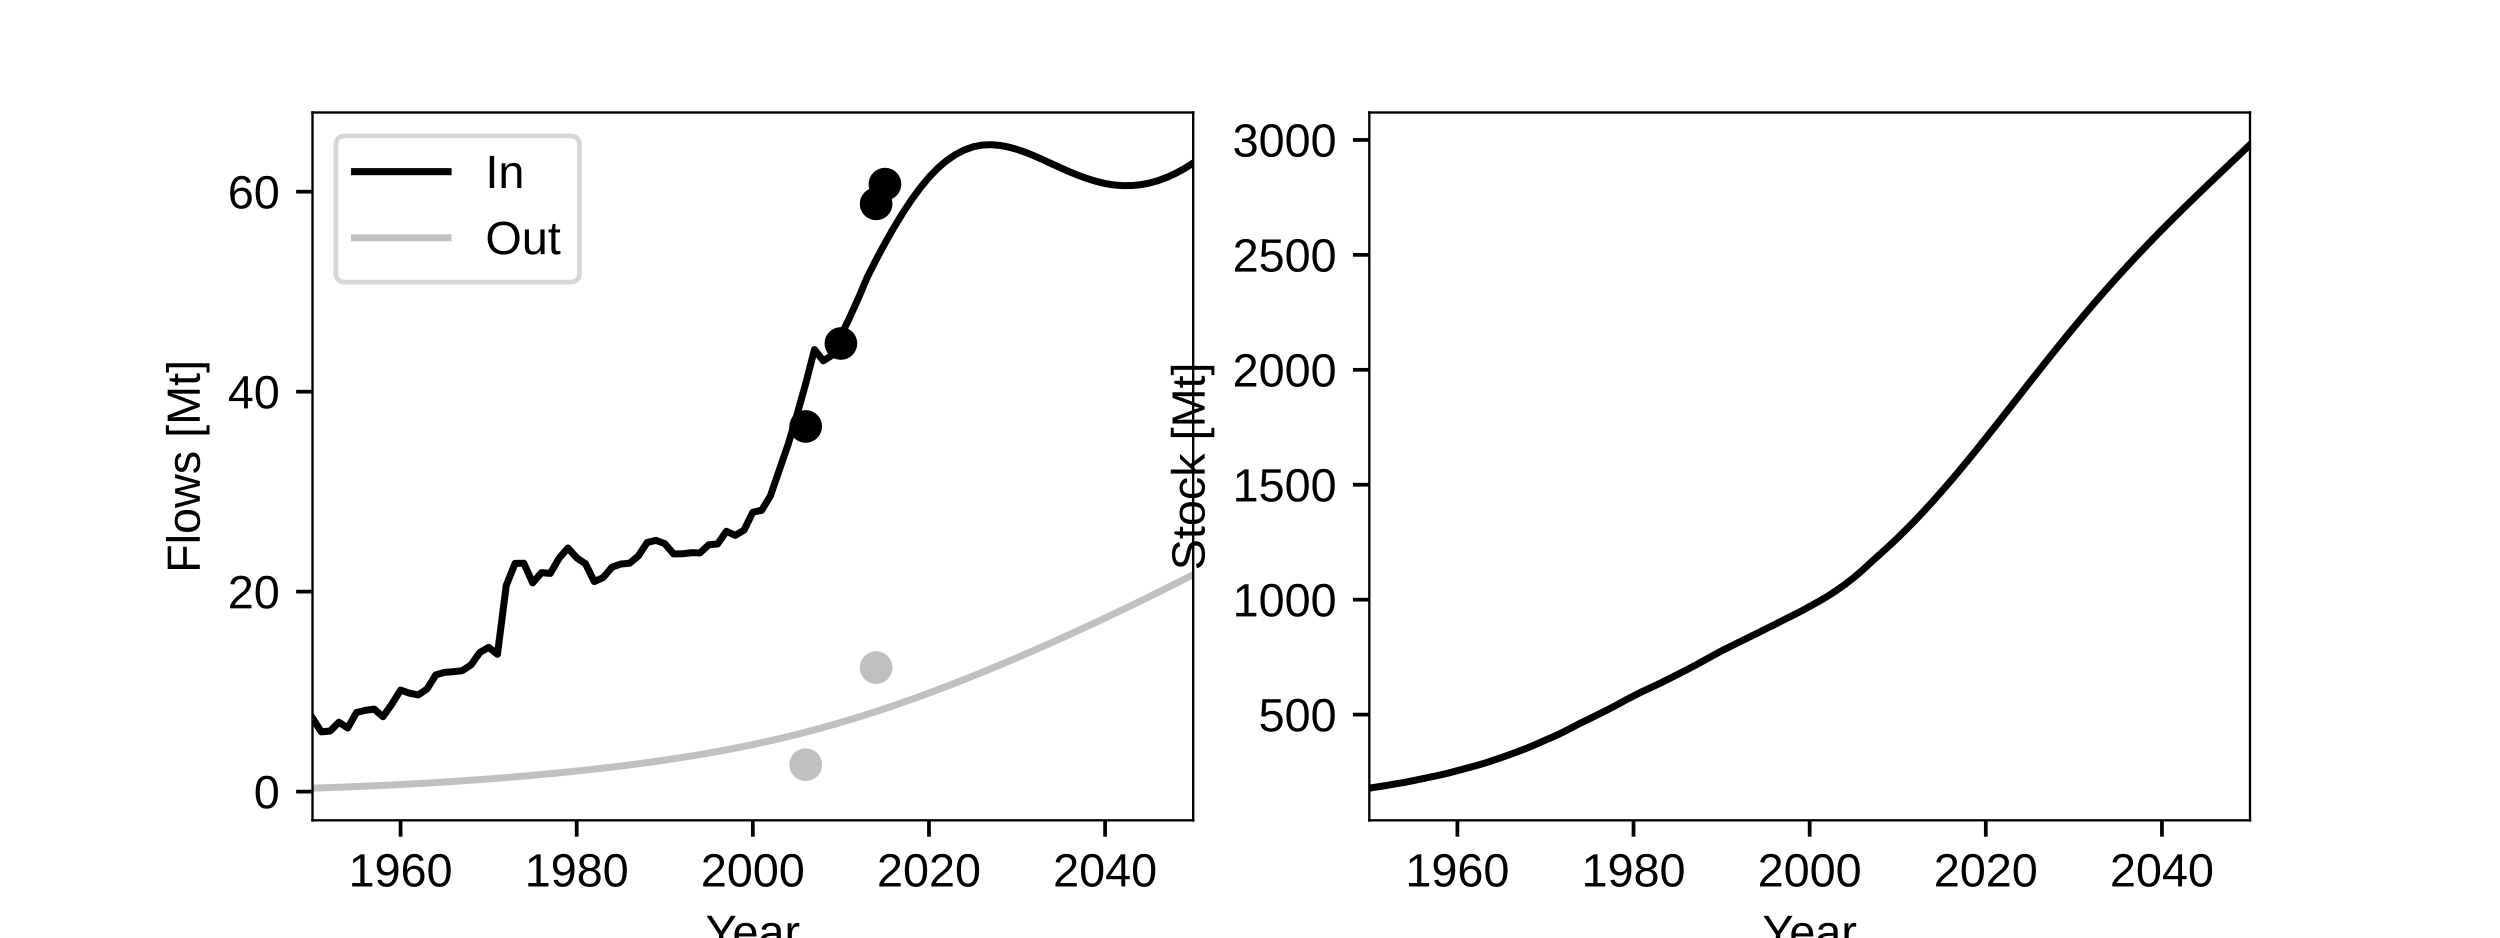
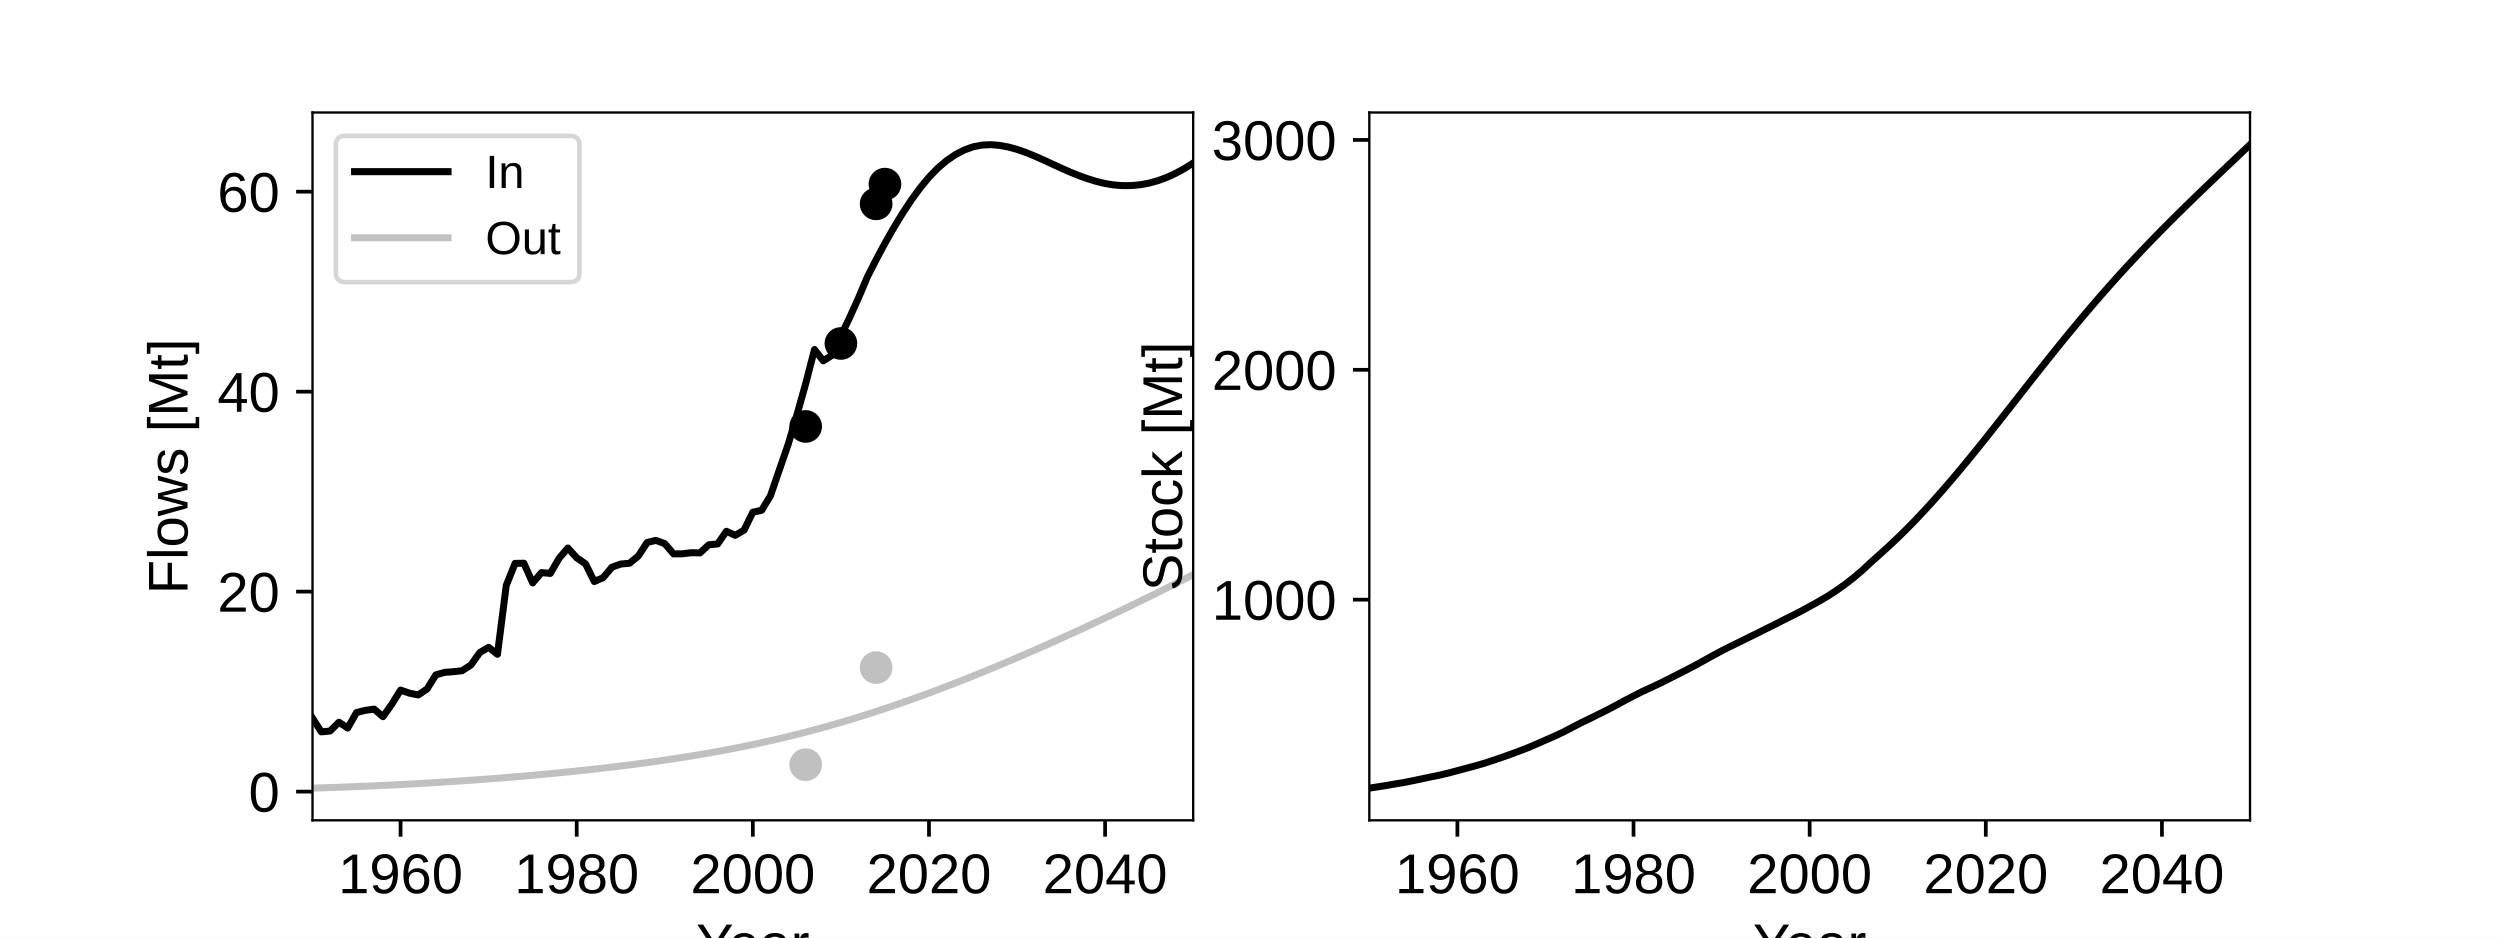
<svg xmlns="http://www.w3.org/2000/svg" xmlns:xlink="http://www.w3.org/1999/xlink" height="200.571pt" version="1.1" viewBox="0 0 534.857 200.571" width="534.857pt">
  <defs>
-     <style type="text/css">
- *{stroke-linecap:butt;stroke-linejoin:round;}
-   </style>
+     <style type="text/css">*{stroke-linecap:butt;stroke-linejoin:round;}</style>
  </defs>
  <g id="figure_1">
    <g id="patch_1">
      <path d="M 0 200.571  L 534.857 200.571  L 534.857 0  L 0 0  z " style="fill:#ffffff;" />
    </g>
    <g id="axes_1">
      <g id="patch_2">
        <path d="M 66.857 175.5  L 255.273 175.5  L 255.273 24.069  L 66.857 24.069  z " style="fill:#ffffff;" />
      </g>
      <g id="PathCollection_1">
        <defs>
-           <path d="M 0 3  C 0.796 3 1.559 2.684 2.121 2.121  C 2.684 1.559 3 0.796 3 0  C 3 -0.796 2.684 -1.559 2.121 -2.121  C 1.559 -2.684 0.796 -3 0 -3  C -0.796 -3 -1.559 -2.684 -2.121 -2.121  C -2.684 -1.559 -3 -0.796 -3 0  C -3 0.796 -2.684 1.559 -2.121 2.121  C -1.559 2.684 -0.796 3 0 3  z " id="m3d9f5ccba1" style="stroke:#000000;" />
+           <path d="M 0 3  C 0.796 3 1.559 2.684 2.121 2.121  C 2.684 1.559 3 0.796 3 0  C 3 -0.796 2.684 -1.559 2.121 -2.121  C 1.559 -2.684 0.796 -3 0 -3  C -0.796 -3 -1.559 -2.684 -2.121 -2.121  C -2.684 -1.559 -3 -0.796 -3 0  C -3 0.796 -2.684 1.559 -2.121 2.121  C -1.559 2.684 -0.796 3 0 3  z " id="mf0eb9cea47" style="stroke:#000000;" />
        </defs>
-         <g clip-path="url(#p5e413c6683)">
-           <use style="stroke:#000000;" x="172.37" xlink:href="#m3d9f5ccba1" y="91.236" />
-           <use style="stroke:#000000;" x="179.906" xlink:href="#m3d9f5ccba1" y="73.482" />
-           <use style="stroke:#000000;" x="187.443" xlink:href="#m3d9f5ccba1" y="43.615" />
-           <use style="stroke:#000000;" x="189.327" xlink:href="#m3d9f5ccba1" y="39.395" />
+         <g clip-path="url(#paa8dc52179)">
+           <use style="stroke:#000000;" x="172.37" xlink:href="#mf0eb9cea47" y="91.236" />
+           <use style="stroke:#000000;" x="179.906" xlink:href="#mf0eb9cea47" y="73.482" />
+           <use style="stroke:#000000;" x="187.443" xlink:href="#mf0eb9cea47" y="43.615" />
+           <use style="stroke:#000000;" x="189.327" xlink:href="#mf0eb9cea47" y="39.395" />
        </g>
      </g>
      <g id="PathCollection_2">
        <defs>
-           <path d="M 0 3  C 0.796 3 1.559 2.684 2.121 2.121  C 2.684 1.559 3 0.796 3 0  C 3 -0.796 2.684 -1.559 2.121 -2.121  C 1.559 -2.684 0.796 -3 0 -3  C -0.796 -3 -1.559 -2.684 -2.121 -2.121  C -2.684 -1.559 -3 -0.796 -3 0  C -3 0.796 -2.684 1.559 -2.121 2.121  C -1.559 2.684 -0.796 3 0 3  z " id="m271b6281c9" style="stroke:#c0c0c0;" />
+           <path d="M 0 3  C 0.796 3 1.559 2.684 2.121 2.121  C 2.684 1.559 3 0.796 3 0  C 3 -0.796 2.684 -1.559 2.121 -2.121  C 1.559 -2.684 0.796 -3 0 -3  C -0.796 -3 -1.559 -2.684 -2.121 -2.121  C -2.684 -1.559 -3 -0.796 -3 0  C -3 0.796 -2.684 1.559 -2.121 2.121  C -1.559 2.684 -0.796 3 0 3  z " id="m2c0f617657" style="stroke:#c0c0c0;" />
        </defs>
-         <g clip-path="url(#p5e413c6683)">
-           <use style="fill:#c0c0c0;stroke:#c0c0c0;" x="172.37" xlink:href="#m271b6281c9" y="163.599" />
-           <use style="fill:#c0c0c0;stroke:#c0c0c0;" x="187.443" xlink:href="#m271b6281c9" y="142.829" />
+         <g clip-path="url(#paa8dc52179)">
+           <use style="fill:#c0c0c0;stroke:#c0c0c0;" x="172.37" xlink:href="#m2c0f617657" y="163.599" />
+           <use style="fill:#c0c0c0;stroke:#c0c0c0;" x="187.443" xlink:href="#m2c0f617657" y="142.829" />
        </g>
      </g>
      <g id="matplotlib.axis_1">
        <g id="xtick_1">
          <g id="line2d_1">
            <defs>
-               <path d="M 0 0  L 0 3.5  " id="m618ecd1964" style="stroke:#000000;stroke-width:0.8;" />
+               <path d="M 0 0  L 0 3.5  " id="m343d23c6b2" style="stroke:#000000;stroke-width:0.8;" />
            </defs>
            <g>
-               <use style="stroke:#000000;stroke-width:0.8;" x="85.699" xlink:href="#m618ecd1964" y="175.5" />
+               <use style="stroke:#000000;stroke-width:0.8;" x="85.699" xlink:href="#m343d23c6b2" y="175.5" />
            </g>
          </g>
          <g id="text_1">
-             <text style="font-family:Arial;font-size:10px;font-style:normal;font-weight:normal;text-anchor:middle;" transform="rotate(-0, 85.6987, 189.6578)" x="85.699" y="189.658">1960</text>
+             <text style="font-family:Arial;font-size:12px;font-stretch:normal;font-style:normal;font-weight:normal;text-anchor:middle;" transform="rotate(-0, 85.6987, 191.0894)" x="85.699" y="191.089">1960</text>
          </g>
        </g>
        <g id="xtick_2">
          <g id="line2d_2">
            <g>
-               <use style="stroke:#000000;stroke-width:0.8;" x="123.382" xlink:href="#m618ecd1964" y="175.5" />
+               <use style="stroke:#000000;stroke-width:0.8;" x="123.382" xlink:href="#m343d23c6b2" y="175.5" />
            </g>
          </g>
          <g id="text_2">
-             <text style="font-family:Arial;font-size:10px;font-style:normal;font-weight:normal;text-anchor:middle;" transform="rotate(-0, 123.3818, 189.6578)" x="123.382" y="189.658">1980</text>
+             <text style="font-family:Arial;font-size:12px;font-stretch:normal;font-style:normal;font-weight:normal;text-anchor:middle;" transform="rotate(-0, 123.3818, 191.0894)" x="123.382" y="191.089">1980</text>
          </g>
        </g>
        <g id="xtick_3">
          <g id="line2d_3">
            <g>
-               <use style="stroke:#000000;stroke-width:0.8;" x="161.065" xlink:href="#m618ecd1964" y="175.5" />
+               <use style="stroke:#000000;stroke-width:0.8;" x="161.065" xlink:href="#m343d23c6b2" y="175.5" />
            </g>
          </g>
          <g id="text_3">
-             <text style="font-family:Arial;font-size:10px;font-style:normal;font-weight:normal;text-anchor:middle;" transform="rotate(-0, 161.0649, 189.6578)" x="161.065" y="189.658">2000</text>
+             <text style="font-family:Arial;font-size:12px;font-stretch:normal;font-style:normal;font-weight:normal;text-anchor:middle;" transform="rotate(-0, 161.0649, 191.0894)" x="161.065" y="191.089">2000</text>
          </g>
        </g>
        <g id="xtick_4">
          <g id="line2d_4">
            <g>
-               <use style="stroke:#000000;stroke-width:0.8;" x="198.748" xlink:href="#m618ecd1964" y="175.5" />
+               <use style="stroke:#000000;stroke-width:0.8;" x="198.748" xlink:href="#m343d23c6b2" y="175.5" />
            </g>
          </g>
          <g id="text_4">
-             <text style="font-family:Arial;font-size:10px;font-style:normal;font-weight:normal;text-anchor:middle;" transform="rotate(-0, 198.7481, 189.6578)" x="198.748" y="189.658">2020</text>
+             <text style="font-family:Arial;font-size:12px;font-stretch:normal;font-style:normal;font-weight:normal;text-anchor:middle;" transform="rotate(-0, 198.7481, 191.0894)" x="198.748" y="191.089">2020</text>
          </g>
        </g>
        <g id="xtick_5">
          <g id="line2d_5">
            <g>
-               <use style="stroke:#000000;stroke-width:0.8;" x="236.431" xlink:href="#m618ecd1964" y="175.5" />
+               <use style="stroke:#000000;stroke-width:0.8;" x="236.431" xlink:href="#m343d23c6b2" y="175.5" />
            </g>
          </g>
          <g id="text_5">
-             <text style="font-family:Arial;font-size:10px;font-style:normal;font-weight:normal;text-anchor:middle;" transform="rotate(-0, 236.4312, 189.6578)" x="236.431" y="189.658">2040</text>
+             <text style="font-family:Arial;font-size:12px;font-stretch:normal;font-style:normal;font-weight:normal;text-anchor:middle;" transform="rotate(-0, 236.4312, 191.0894)" x="236.431" y="191.089">2040</text>
          </g>
        </g>
        <g id="text_6">
-           <text style="font-family:Arial;font-size:10px;font-style:normal;font-weight:normal;text-anchor:middle;" transform="rotate(-0, 161.0649, 202.8031)" x="161.065" y="202.803">Year</text>
+           <text style="font-family:Arial;font-size:12px;font-stretch:normal;font-style:normal;font-weight:normal;text-anchor:middle;" transform="rotate(-0, 161.0649, 206.0637)" x="161.065" y="206.064">Year</text>
        </g>
      </g>
      <g id="matplotlib.axis_2">
        <g id="ytick_1">
          <g id="line2d_6">
            <defs>
-               <path d="M 0 0  L -3.5 0  " id="m6e63a4e4d7" style="stroke:#000000;stroke-width:0.8;" />
+               <path d="M 0 0  L -3.5 0  " id="m0cecc8a87c" style="stroke:#000000;stroke-width:0.8;" />
            </defs>
            <g>
-               <use style="stroke:#000000;stroke-width:0.8;" x="66.857" xlink:href="#m6e63a4e4d7" y="169.353" />
+               <use style="stroke:#000000;stroke-width:0.8;" x="66.857" xlink:href="#m0cecc8a87c" y="169.353" />
            </g>
          </g>
          <g id="text_7">
-             <text style="font-family:Arial;font-size:10px;font-style:normal;font-weight:normal;text-anchor:end;" transform="rotate(-0, 59.85714, 172.932)" x="59.857" y="172.932">0</text>
+             <text style="font-family:Arial;font-size:12px;font-stretch:normal;font-style:normal;font-weight:normal;text-anchor:end;" transform="rotate(-0, 59.85714, 173.6478)" x="59.857" y="173.648">0</text>
          </g>
        </g>
        <g id="ytick_2">
          <g id="line2d_7">
            <g>
-               <use style="stroke:#000000;stroke-width:0.8;" x="66.857" xlink:href="#m6e63a4e4d7" y="126.573" />
+               <use style="stroke:#000000;stroke-width:0.8;" x="66.857" xlink:href="#m0cecc8a87c" y="126.573" />
            </g>
          </g>
          <g id="text_8">
-             <text style="font-family:Arial;font-size:10px;font-style:normal;font-weight:normal;text-anchor:end;" transform="rotate(-0, 59.85714, 130.1516)" x="59.857" y="130.152">20</text>
+             <text style="font-family:Arial;font-size:12px;font-stretch:normal;font-style:normal;font-weight:normal;text-anchor:end;" transform="rotate(-0, 59.85714, 130.8674)" x="59.857" y="130.867">20</text>
          </g>
        </g>
        <g id="ytick_3">
          <g id="line2d_8">
            <g>
-               <use style="stroke:#000000;stroke-width:0.8;" x="66.857" xlink:href="#m6e63a4e4d7" y="83.792" />
+               <use style="stroke:#000000;stroke-width:0.8;" x="66.857" xlink:href="#m0cecc8a87c" y="83.792" />
            </g>
          </g>
          <g id="text_9">
-             <text style="font-family:Arial;font-size:10px;font-style:normal;font-weight:normal;text-anchor:end;" transform="rotate(-0, 59.85714, 87.37123)" x="59.857" y="87.371">40</text>
+             <text style="font-family:Arial;font-size:12px;font-stretch:normal;font-style:normal;font-weight:normal;text-anchor:end;" transform="rotate(-0, 59.85714, 88.08701)" x="59.857" y="88.087">40</text>
          </g>
        </g>
        <g id="ytick_4">
          <g id="line2d_9">
            <g>
-               <use style="stroke:#000000;stroke-width:0.8;" x="66.857" xlink:href="#m6e63a4e4d7" y="41.012" />
+               <use style="stroke:#000000;stroke-width:0.8;" x="66.857" xlink:href="#m0cecc8a87c" y="41.012" />
            </g>
          </g>
          <g id="text_10">
-             <text style="font-family:Arial;font-size:10px;font-style:normal;font-weight:normal;text-anchor:end;" transform="rotate(-0, 59.85714, 44.59084)" x="59.857" y="44.591">60</text>
+             <text style="font-family:Arial;font-size:12px;font-stretch:normal;font-style:normal;font-weight:normal;text-anchor:end;" transform="rotate(-0, 59.85714, 45.30662)" x="59.857" y="45.307">60</text>
          </g>
        </g>
        <g id="text_11">
-           <text style="font-family:Arial;font-size:10px;font-style:normal;font-weight:normal;text-anchor:middle;" transform="rotate(-90, 42.74777, 99.78429)" x="42.748" y="99.784">Flows [Mt]</text>
+           <text style="font-family:Arial;font-size:12px;font-stretch:normal;font-style:normal;font-weight:normal;text-anchor:middle;" transform="rotate(-90, 40.12589, 99.78429)" x="40.126" y="99.784">Flows [Mt]</text>
        </g>
      </g>
      <g id="line2d_10">
-         <path clip-path="url(#p5e413c6683)" d="M 66.857 153.641  L 68.741 156.577  L 70.625 156.396  L 72.51 154.518  L 74.394 155.756  L 76.278 152.437  L 78.162 151.971  L 80.046 151.711  L 81.93 153.332  L 83.815 150.678  L 85.699 147.638  L 87.583 148.294  L 89.467 148.676  L 91.351 147.419  L 93.235 144.394  L 95.119 143.845  L 97.004 143.708  L 98.888 143.49  L 100.772 142.248  L 102.656 139.591  L 104.54 138.49  L 106.424 139.98  L 108.309 125.247  L 110.193 120.532  L 112.077 120.502  L 113.961 124.706  L 115.845 122.507  L 117.729 122.679  L 119.614 119.435  L 121.498 117.246  L 123.382 119.337  L 125.266 120.627  L 127.15 124.416  L 129.034 123.584  L 130.918 121.348  L 132.803 120.672  L 134.687 120.501  L 136.571 118.944  L 138.455 116.063  L 140.339 115.609  L 142.223 116.309  L 144.108 118.502  L 145.992 118.481  L 147.876 118.252  L 149.76 118.287  L 151.644 116.551  L 153.528 116.381  L 155.412 113.662  L 157.297 114.531  L 159.181 113.417  L 161.065 109.582  L 162.949 109.173  L 164.833 106.062  L 166.717 100.577  L 168.602 95.126  L 170.486 88.794  L 172.37 82.08  L 174.254 74.783  L 176.138 77.193  L 178.022 75.999  L 179.906 71.843  L 181.791 67.904  L 183.675 63.73  L 185.559 59.269  L 187.443 55.554  L 189.327 52.046  L 191.211 48.739  L 193.096 45.633  L 194.98 42.78  L 196.864 40.2  L 198.748 37.918  L 200.632 35.972  L 202.516 34.368  L 204.401 33.082  L 206.285 32.099  L 208.169 31.416  L 210.053 31.04  L 211.937 30.952  L 213.821 31.101  L 215.705 31.447  L 217.59 31.961  L 219.474 32.618  L 221.358 33.386  L 223.242 34.223  L 225.126 35.092  L 227.01 35.959  L 228.895 36.787  L 230.779 37.549  L 232.663 38.229  L 234.547 38.808  L 236.431 39.264  L 238.315 39.571  L 240.199 39.717  L 242.084 39.701  L 243.968 39.522  L 245.852 39.175  L 247.736 38.653  L 249.62 37.956  L 251.504 37.092  L 253.389 36.064  L 255.273 34.88  " style="fill:none;stroke:#000000;stroke-linecap:square;stroke-width:1.5;" />
+         <path clip-path="url(#paa8dc52179)" d="M 66.857 153.641  L 68.741 156.577  L 70.625 156.396  L 72.51 154.518  L 74.394 155.756  L 76.278 152.437  L 78.162 151.971  L 80.046 151.711  L 81.93 153.332  L 83.815 150.678  L 85.699 147.638  L 87.583 148.294  L 89.467 148.676  L 91.351 147.419  L 93.235 144.394  L 95.119 143.845  L 97.004 143.708  L 98.888 143.49  L 100.772 142.248  L 102.656 139.591  L 104.54 138.49  L 106.424 139.98  L 108.309 125.247  L 110.193 120.532  L 112.077 120.502  L 113.961 124.706  L 115.845 122.507  L 117.729 122.679  L 119.614 119.435  L 121.498 117.246  L 123.382 119.337  L 125.266 120.627  L 127.15 124.416  L 129.034 123.584  L 130.918 121.348  L 132.803 120.672  L 134.687 120.501  L 136.571 118.944  L 138.455 116.063  L 140.339 115.609  L 142.223 116.309  L 144.108 118.502  L 145.992 118.481  L 147.876 118.252  L 149.76 118.287  L 151.644 116.551  L 153.528 116.381  L 155.412 113.662  L 157.297 114.531  L 159.181 113.417  L 161.065 109.582  L 162.949 109.173  L 164.833 106.062  L 166.717 100.577  L 168.602 95.126  L 170.486 88.794  L 172.37 82.08  L 174.254 74.783  L 176.138 77.193  L 178.022 75.999  L 179.906 71.843  L 181.791 67.904  L 183.675 63.73  L 185.559 59.269  L 187.443 55.554  L 189.327 52.046  L 191.211 48.739  L 193.096 45.633  L 194.98 42.78  L 196.864 40.2  L 198.748 37.918  L 200.632 35.972  L 202.516 34.368  L 204.401 33.082  L 206.285 32.099  L 208.169 31.416  L 210.053 31.04  L 211.937 30.952  L 213.821 31.101  L 215.705 31.447  L 217.59 31.961  L 219.474 32.618  L 221.358 33.386  L 223.242 34.223  L 225.126 35.092  L 227.01 35.959  L 228.895 36.787  L 230.779 37.549  L 232.663 38.229  L 234.547 38.808  L 236.431 39.264  L 238.315 39.571  L 240.199 39.717  L 242.084 39.701  L 243.968 39.522  L 245.852 39.175  L 247.736 38.653  L 249.62 37.956  L 251.504 37.092  L 253.389 36.064  L 255.273 34.88  " style="fill:none;stroke:#000000;stroke-linecap:square;stroke-width:1.5;" />
      </g>
      <g id="line2d_11">
-         <path clip-path="url(#p5e413c6683)" d="M 66.857 168.617  L 68.741 168.557  L 70.625 168.493  L 72.51 168.426  L 74.394 168.355  L 76.278 168.28  L 78.162 168.202  L 80.046 168.119  L 81.93 168.032  L 83.815 167.941  L 85.699 167.846  L 87.583 167.746  L 89.467 167.642  L 91.351 167.534  L 93.235 167.422  L 95.119 167.304  L 97.004 167.182  L 98.888 167.056  L 100.772 166.925  L 102.656 166.789  L 104.54 166.648  L 106.424 166.502  L 108.309 166.352  L 110.193 166.196  L 112.077 166.034  L 113.961 165.868  L 115.845 165.696  L 117.729 165.519  L 119.614 165.336  L 121.498 165.148  L 123.382 164.953  L 125.266 164.752  L 127.15 164.545  L 129.034 164.331  L 130.918 164.111  L 132.803 163.883  L 134.687 163.647  L 136.571 163.403  L 138.455 163.151  L 140.339 162.889  L 142.223 162.618  L 144.108 162.337  L 145.992 162.046  L 147.876 161.745  L 149.76 161.432  L 151.644 161.107  L 153.528 160.77  L 155.412 160.421  L 157.297 160.058  L 159.181 159.682  L 161.065 159.292  L 162.949 158.887  L 164.833 158.468  L 166.717 158.033  L 168.602 157.584  L 170.486 157.118  L 172.37 156.637  L 174.254 156.139  L 176.138 155.625  L 178.022 155.096  L 179.906 154.551  L 181.791 153.99  L 183.675 153.413  L 185.559 152.821  L 187.443 152.214  L 189.327 151.591  L 191.211 150.954  L 193.096 150.303  L 194.98 149.638  L 196.864 148.959  L 198.748 148.267  L 200.632 147.562  L 202.516 146.845  L 204.401 146.116  L 206.285 145.375  L 208.169 144.623  L 210.053 143.861  L 211.937 143.088  L 213.821 142.305  L 215.705 141.512  L 217.59 140.71  L 219.474 139.899  L 221.358 139.078  L 223.242 138.249  L 225.126 137.412  L 227.01 136.566  L 228.895 135.712  L 230.779 134.851  L 232.663 133.981  L 234.547 133.103  L 236.431 132.218  L 238.315 131.325  L 240.199 130.424  L 242.084 129.516  L 243.968 128.6  L 245.852 127.677  L 247.736 126.746  L 249.62 125.807  L 251.504 124.861  L 253.389 123.907  L 255.273 122.945  " style="fill:none;stroke:#c0c0c0;stroke-linecap:square;stroke-width:1.5;" />
+         <path clip-path="url(#paa8dc52179)" d="M 66.857 168.617  L 68.741 168.557  L 70.625 168.493  L 72.51 168.426  L 74.394 168.355  L 76.278 168.28  L 78.162 168.202  L 80.046 168.119  L 81.93 168.032  L 83.815 167.941  L 85.699 167.846  L 87.583 167.746  L 89.467 167.642  L 91.351 167.534  L 93.235 167.422  L 95.119 167.304  L 97.004 167.182  L 98.888 167.056  L 100.772 166.925  L 102.656 166.789  L 104.54 166.648  L 106.424 166.502  L 108.309 166.352  L 110.193 166.196  L 112.077 166.034  L 113.961 165.868  L 115.845 165.696  L 117.729 165.519  L 119.614 165.336  L 121.498 165.148  L 123.382 164.953  L 125.266 164.752  L 127.15 164.545  L 129.034 164.331  L 130.918 164.111  L 132.803 163.883  L 134.687 163.647  L 136.571 163.403  L 138.455 163.151  L 140.339 162.889  L 142.223 162.618  L 144.108 162.337  L 145.992 162.046  L 147.876 161.745  L 149.76 161.432  L 151.644 161.107  L 153.528 160.77  L 155.412 160.421  L 157.297 160.058  L 159.181 159.682  L 161.065 159.292  L 162.949 158.887  L 164.833 158.468  L 166.717 158.033  L 168.602 157.584  L 170.486 157.118  L 172.37 156.637  L 174.254 156.139  L 176.138 155.625  L 178.022 155.096  L 179.906 154.551  L 181.791 153.99  L 183.675 153.413  L 185.559 152.821  L 187.443 152.214  L 189.327 151.591  L 191.211 150.954  L 193.096 150.303  L 194.98 149.638  L 196.864 148.959  L 198.748 148.267  L 200.632 147.562  L 202.516 146.845  L 204.401 146.116  L 206.285 145.375  L 208.169 144.623  L 210.053 143.861  L 211.937 143.088  L 213.821 142.305  L 215.705 141.512  L 217.59 140.71  L 219.474 139.899  L 221.358 139.078  L 223.242 138.249  L 225.126 137.412  L 227.01 136.566  L 228.895 135.712  L 230.779 134.851  L 232.663 133.981  L 234.547 133.103  L 236.431 132.218  L 238.315 131.325  L 240.199 130.424  L 242.084 129.516  L 243.968 128.6  L 245.852 127.677  L 247.736 126.746  L 249.62 125.807  L 251.504 124.861  L 253.389 123.907  L 255.273 122.945  " style="fill:none;stroke:#c0c0c0;stroke-linecap:square;stroke-width:1.5;" />
      </g>
      <g id="patch_3">
        <path d="M 66.857 175.5  L 66.857 24.069  " style="fill:none;stroke:#000000;stroke-linecap:square;stroke-linejoin:miter;stroke-width:0.5;" />
      </g>
      <g id="patch_4">
        <path d="M 255.273 175.5  L 255.273 24.069  " style="fill:none;stroke:#000000;stroke-linecap:square;stroke-linejoin:miter;stroke-width:0.5;" />
      </g>
      <g id="patch_5">
        <path d="M 66.857 175.5  L 255.273 175.5  " style="fill:none;stroke:#000000;stroke-linecap:square;stroke-linejoin:miter;stroke-width:0.5;" />
      </g>
      <g id="patch_6">
        <path d="M 66.857 24.069  L 255.273 24.069  " style="fill:none;stroke:#000000;stroke-linecap:square;stroke-linejoin:miter;stroke-width:0.5;" />
      </g>
      <g id="legend_1">
        <g id="patch_7">
          <path d="M 73.857 60.359  L 121.974 60.359  Q 123.974 60.359 123.974 58.359  L 123.974 31.069  Q 123.974 29.069 121.974 29.069  L 73.857 29.069  Q 71.857 29.069 71.857 31.069  L 71.857 58.359  Q 71.857 60.359 73.857 60.359  z " style="fill:#ffffff;opacity:0.8;stroke:#cccccc;stroke-linejoin:miter;" />
        </g>
        <g id="line2d_12">
          <path d="M 75.857 36.726  L 95.857 36.726  " style="fill:none;stroke:#000000;stroke-linecap:square;stroke-width:1.5;" />
        </g>
        <g id="line2d_13" />
        <g id="text_12">
-           <text style="font-family:Arial;font-size:10px;font-style:normal;font-weight:normal;text-anchor:start;" transform="rotate(-0, 103.8571, 40.22638)" x="103.857" y="40.226">In</text>
+           <text style="font-family:Arial;font-size:10px;font-stretch:normal;font-style:normal;font-weight:normal;text-anchor:start;" transform="rotate(-0, 103.8571, 40.22638)" x="103.857" y="40.226">In</text>
        </g>
        <g id="line2d_14">
          <path d="M 75.857 50.872  L 95.857 50.872  " style="fill:none;stroke:#c0c0c0;stroke-linecap:square;stroke-width:1.5;" />
        </g>
        <g id="line2d_15" />
        <g id="text_13">
-           <text style="font-family:Arial;font-size:10px;font-style:normal;font-weight:normal;text-anchor:start;" transform="rotate(-0, 103.8571, 54.3717)" x="103.857" y="54.372">Out</text>
+           <text style="font-family:Arial;font-size:10px;font-stretch:normal;font-style:normal;font-weight:normal;text-anchor:start;" transform="rotate(-0, 103.8571, 54.3717)" x="103.857" y="54.372">Out</text>
        </g>
      </g>
    </g>
    <g id="axes_2">
      <g id="patch_8">
        <path d="M 292.956 175.5  L 481.371 175.5  L 481.371 24.069  L 292.956 24.069  z " style="fill:#ffffff;" />
      </g>
      <g id="matplotlib.axis_3">
        <g id="xtick_6">
          <g id="line2d_16">
            <g>
-               <use style="stroke:#000000;stroke-width:0.8;" x="311.797" xlink:href="#m618ecd1964" y="175.5" />
+               <use style="stroke:#000000;stroke-width:0.8;" x="311.797" xlink:href="#m343d23c6b2" y="175.5" />
            </g>
          </g>
          <g id="text_14">
-             <text style="font-family:Arial;font-size:10px;font-style:normal;font-weight:normal;text-anchor:middle;" transform="rotate(-0, 311.7974, 189.6578)" x="311.797" y="189.658">1960</text>
+             <text style="font-family:Arial;font-size:12px;font-stretch:normal;font-style:normal;font-weight:normal;text-anchor:middle;" transform="rotate(-0, 311.7974, 191.0894)" x="311.797" y="191.089">1960</text>
          </g>
        </g>
        <g id="xtick_7">
          <g id="line2d_17">
            <g>
-               <use style="stroke:#000000;stroke-width:0.8;" x="349.481" xlink:href="#m618ecd1964" y="175.5" />
+               <use style="stroke:#000000;stroke-width:0.8;" x="349.481" xlink:href="#m343d23c6b2" y="175.5" />
            </g>
          </g>
          <g id="text_15">
-             <text style="font-family:Arial;font-size:10px;font-style:normal;font-weight:normal;text-anchor:middle;" transform="rotate(-0, 349.4805, 189.6578)" x="349.481" y="189.658">1980</text>
+             <text style="font-family:Arial;font-size:12px;font-stretch:normal;font-style:normal;font-weight:normal;text-anchor:middle;" transform="rotate(-0, 349.4805, 191.0894)" x="349.481" y="191.089">1980</text>
          </g>
        </g>
        <g id="xtick_8">
          <g id="line2d_18">
            <g>
-               <use style="stroke:#000000;stroke-width:0.8;" x="387.164" xlink:href="#m618ecd1964" y="175.5" />
+               <use style="stroke:#000000;stroke-width:0.8;" x="387.164" xlink:href="#m343d23c6b2" y="175.5" />
            </g>
          </g>
          <g id="text_16">
-             <text style="font-family:Arial;font-size:10px;font-style:normal;font-weight:normal;text-anchor:middle;" transform="rotate(-0, 387.1636, 189.6578)" x="387.164" y="189.658">2000</text>
+             <text style="font-family:Arial;font-size:12px;font-stretch:normal;font-style:normal;font-weight:normal;text-anchor:middle;" transform="rotate(-0, 387.1636, 191.0894)" x="387.164" y="191.089">2000</text>
          </g>
        </g>
        <g id="xtick_9">
          <g id="line2d_19">
            <g>
-               <use style="stroke:#000000;stroke-width:0.8;" x="424.847" xlink:href="#m618ecd1964" y="175.5" />
+               <use style="stroke:#000000;stroke-width:0.8;" x="424.847" xlink:href="#m343d23c6b2" y="175.5" />
            </g>
          </g>
          <g id="text_17">
-             <text style="font-family:Arial;font-size:10px;font-style:normal;font-weight:normal;text-anchor:middle;" transform="rotate(-0, 424.8468, 189.6578)" x="424.847" y="189.658">2020</text>
+             <text style="font-family:Arial;font-size:12px;font-stretch:normal;font-style:normal;font-weight:normal;text-anchor:middle;" transform="rotate(-0, 424.8468, 191.0894)" x="424.847" y="191.089">2020</text>
          </g>
        </g>
        <g id="xtick_10">
          <g id="line2d_20">
            <g>
-               <use style="stroke:#000000;stroke-width:0.8;" x="462.53" xlink:href="#m618ecd1964" y="175.5" />
+               <use style="stroke:#000000;stroke-width:0.8;" x="462.53" xlink:href="#m343d23c6b2" y="175.5" />
            </g>
          </g>
          <g id="text_18">
-             <text style="font-family:Arial;font-size:10px;font-style:normal;font-weight:normal;text-anchor:middle;" transform="rotate(-0, 462.5299, 189.6578)" x="462.53" y="189.658">2040</text>
+             <text style="font-family:Arial;font-size:12px;font-stretch:normal;font-style:normal;font-weight:normal;text-anchor:middle;" transform="rotate(-0, 462.5299, 191.0894)" x="462.53" y="191.089">2040</text>
          </g>
        </g>
        <g id="text_19">
-           <text style="font-family:Arial;font-size:10px;font-style:normal;font-weight:normal;text-anchor:middle;" transform="rotate(-0, 387.1636, 202.8031)" x="387.164" y="202.803">Year</text>
+           <text style="font-family:Arial;font-size:12px;font-stretch:normal;font-style:normal;font-weight:normal;text-anchor:middle;" transform="rotate(-0, 387.1636, 206.0637)" x="387.164" y="206.064">Year</text>
        </g>
      </g>
      <g id="matplotlib.axis_4">
        <g id="ytick_5">
          <g id="line2d_21">
            <g>
-               <use style="stroke:#000000;stroke-width:0.8;" x="292.956" xlink:href="#m6e63a4e4d7" y="152.88" />
+               <use style="stroke:#000000;stroke-width:0.8;" x="292.956" xlink:href="#m0cecc8a87c" y="128.291" />
            </g>
          </g>
          <g id="text_20">
-             <text style="font-family:Arial;font-size:10px;font-style:normal;font-weight:normal;text-anchor:end;" transform="rotate(-0, 285.9558, 156.4585)" x="285.956" y="156.459">500</text>
+             <text style="font-family:Arial;font-size:12px;font-stretch:normal;font-style:normal;font-weight:normal;text-anchor:end;" transform="rotate(-0, 285.9558, 132.5855)" x="285.956" y="132.585">1000</text>
          </g>
        </g>
        <g id="ytick_6">
          <g id="line2d_22">
            <g>
-               <use style="stroke:#000000;stroke-width:0.8;" x="292.956" xlink:href="#m6e63a4e4d7" y="128.291" />
+               <use style="stroke:#000000;stroke-width:0.8;" x="292.956" xlink:href="#m0cecc8a87c" y="79.113" />
            </g>
          </g>
          <g id="text_21">
-             <text style="font-family:Arial;font-size:10px;font-style:normal;font-weight:normal;text-anchor:end;" transform="rotate(-0, 285.9558, 131.8697)" x="285.956" y="131.87">1000</text>
+             <text style="font-family:Arial;font-size:12px;font-stretch:normal;font-style:normal;font-weight:normal;text-anchor:end;" transform="rotate(-0, 285.9558, 83.40787)" x="285.956" y="83.408">2000</text>
          </g>
        </g>
        <g id="ytick_7">
          <g id="line2d_23">
            <g>
-               <use style="stroke:#000000;stroke-width:0.8;" x="292.956" xlink:href="#m6e63a4e4d7" y="103.702" />
+               <use style="stroke:#000000;stroke-width:0.8;" x="292.956" xlink:href="#m0cecc8a87c" y="29.936" />
            </g>
          </g>
          <g id="text_22">
-             <text style="font-family:Arial;font-size:10px;font-style:normal;font-weight:normal;text-anchor:end;" transform="rotate(-0, 285.9558, 107.2809)" x="285.956" y="107.281">1500</text>
-           </g>
-         </g>
-         <g id="ytick_8">
-           <g id="line2d_24">
-             <g>
-               <use style="stroke:#000000;stroke-width:0.8;" x="292.956" xlink:href="#m6e63a4e4d7" y="79.113" />
-             </g>
-           </g>
-           <g id="text_23">
-             <text style="font-family:Arial;font-size:10px;font-style:normal;font-weight:normal;text-anchor:end;" transform="rotate(-0, 285.9558, 82.69208)" x="285.956" y="82.692">2000</text>
-           </g>
-         </g>
-         <g id="ytick_9">
-           <g id="line2d_25">
-             <g>
-               <use style="stroke:#000000;stroke-width:0.8;" x="292.956" xlink:href="#m6e63a4e4d7" y="54.524" />
-             </g>
-           </g>
-           <g id="text_24">
-             <text style="font-family:Arial;font-size:10px;font-style:normal;font-weight:normal;text-anchor:end;" transform="rotate(-0, 285.9558, 58.10328)" x="285.956" y="58.103">2500</text>
-           </g>
-         </g>
-         <g id="ytick_10">
-           <g id="line2d_26">
-             <g>
-               <use style="stroke:#000000;stroke-width:0.8;" x="292.956" xlink:href="#m6e63a4e4d7" y="29.936" />
-             </g>
-           </g>
-           <g id="text_25">
-             <text style="font-family:Arial;font-size:10px;font-style:normal;font-weight:normal;text-anchor:end;" transform="rotate(-0, 285.9558, 33.51447)" x="285.956" y="33.514">3000</text>
-           </g>
-         </g>
-         <g id="text_26">
-           <text style="font-family:Arial;font-size:10px;font-style:normal;font-weight:normal;text-anchor:middle;" transform="rotate(-90, 257.7246, 99.78429)" x="257.725" y="99.784">Stock [Mt]</text>
-         </g>
-       </g>
-       <g id="line2d_27">
-         <path clip-path="url(#p263d5f4538)" d="M 292.956 168.617  L 294.84 168.324  L 296.724 168.028  L 298.608 167.698  L 300.492 167.386  L 302.377 167.009  L 304.261 166.615  L 306.145 166.209  L 308.029 165.824  L 309.913 165.383  L 311.797 164.876  L 313.682 164.373  L 315.566 163.868  L 317.45 163.327  L 319.334 162.711  L 321.218 162.066  L 323.102 161.399  L 324.986 160.709  L 326.871 159.977  L 328.755 159.175  L 330.639 158.339  L 332.523 157.524  L 334.407 156.642  L 336.291 155.66  L 338.176 154.674  L 340.06 153.777  L 341.944 152.836  L 343.828 151.903  L 345.712 150.911  L 347.596 149.88  L 349.481 148.898  L 351.365 147.941  L 353.249 147.079  L 355.133 146.195  L 357.017 145.25  L 358.901 144.293  L 360.785 143.337  L 362.67 142.352  L 364.554 141.311  L 366.438 140.268  L 368.322 139.25  L 370.206 138.3  L 372.09 137.377  L 373.975 136.443  L 375.859 135.52  L 377.743 134.575  L 379.627 133.643  L 381.511 132.674  L 383.395 131.735  L 385.279 130.777  L 387.164 129.746  L 389.048 128.703  L 390.932 127.598  L 392.816 126.378  L 394.7 125.046  L 396.584 123.583  L 398.469 121.98  L 400.353 120.227  L 402.237 118.542  L 404.121 116.839  L 406.005 115.063  L 407.889 113.211  L 409.774 111.285  L 411.658 109.288  L 413.542 107.225  L 415.426 105.101  L 417.31 102.92  L 419.194 100.688  L 421.078 98.41  L 422.963 96.093  L 424.847 93.743  L 426.731 91.368  L 428.615 88.976  L 430.499 86.573  L 432.383 84.168  L 434.268 81.766  L 436.152 79.375  L 438.036 77.001  L 439.92 74.65  L 441.804 72.327  L 443.688 70.034  L 445.572 67.775  L 447.457 65.554  L 449.341 63.372  L 451.225 61.229  L 453.109 59.126  L 454.993 57.062  L 456.877 55.037  L 458.762 53.047  L 460.646 51.092  L 462.53 49.169  L 464.414 47.274  L 466.298 45.405  L 468.182 43.558  L 470.066 41.729  L 471.951 39.916  L 473.835 38.114  L 475.719 36.32  L 477.603 34.531  L 479.487 32.742  L 481.371 30.952  " style="fill:none;stroke:#000000;stroke-linecap:square;stroke-width:1.5;" />
+             <text style="font-family:Arial;font-size:12px;font-stretch:normal;font-style:normal;font-weight:normal;text-anchor:end;" transform="rotate(-0, 285.9558, 34.23025)" x="285.956" y="34.23">3000</text>
+           </g>
+         </g>
+         <g id="text_23">
+           <text style="font-family:Arial;font-size:12px;font-stretch:normal;font-style:normal;font-weight:normal;text-anchor:middle;" transform="rotate(-90, 252.8783, 99.78429)" x="252.878" y="99.784">Stock [Mt]</text>
+         </g>
+       </g>
+       <g id="line2d_24">
+         <path clip-path="url(#p56ad461586)" d="M 292.956 168.617  L 294.84 168.324  L 296.724 168.028  L 298.608 167.698  L 300.492 167.386  L 302.377 167.009  L 304.261 166.615  L 306.145 166.209  L 308.029 165.824  L 309.913 165.383  L 311.797 164.876  L 313.682 164.373  L 315.566 163.868  L 317.45 163.327  L 319.334 162.711  L 321.218 162.066  L 323.102 161.399  L 324.986 160.709  L 326.871 159.977  L 328.755 159.175  L 330.639 158.339  L 332.523 157.524  L 334.407 156.642  L 336.291 155.66  L 338.176 154.674  L 340.06 153.777  L 341.944 152.836  L 343.828 151.903  L 345.712 150.911  L 347.596 149.88  L 349.481 148.898  L 351.365 147.941  L 353.249 147.079  L 355.133 146.195  L 357.017 145.25  L 358.901 144.293  L 360.785 143.337  L 362.67 142.352  L 364.554 141.311  L 366.438 140.268  L 368.322 139.25  L 370.206 138.3  L 372.09 137.377  L 373.975 136.443  L 375.859 135.52  L 377.743 134.575  L 379.627 133.643  L 381.511 132.674  L 383.395 131.735  L 385.279 130.777  L 387.164 129.746  L 389.048 128.703  L 390.932 127.598  L 392.816 126.378  L 394.7 125.046  L 396.584 123.583  L 398.469 121.98  L 400.353 120.227  L 402.237 118.542  L 404.121 116.839  L 406.005 115.063  L 407.889 113.211  L 409.774 111.285  L 411.658 109.288  L 413.542 107.225  L 415.426 105.101  L 417.31 102.92  L 419.194 100.688  L 421.078 98.41  L 422.963 96.093  L 424.847 93.743  L 426.731 91.368  L 428.615 88.976  L 430.499 86.573  L 432.383 84.168  L 434.268 81.766  L 436.152 79.375  L 438.036 77.001  L 439.92 74.65  L 441.804 72.327  L 443.688 70.034  L 445.572 67.775  L 447.457 65.554  L 449.341 63.372  L 451.225 61.229  L 453.109 59.126  L 454.993 57.062  L 456.877 55.037  L 458.762 53.047  L 460.646 51.092  L 462.53 49.169  L 464.414 47.274  L 466.298 45.405  L 468.182 43.558  L 470.066 41.729  L 471.951 39.916  L 473.835 38.114  L 475.719 36.32  L 477.603 34.531  L 479.487 32.742  L 481.371 30.952  " style="fill:none;stroke:#000000;stroke-linecap:square;stroke-width:1.5;" />
      </g>
      <g id="patch_9">
        <path d="M 292.956 175.5  L 292.956 24.069  " style="fill:none;stroke:#000000;stroke-linecap:square;stroke-linejoin:miter;stroke-width:0.5;" />
      </g>
      <g id="patch_10">
        <path d="M 481.371 175.5  L 481.371 24.069  " style="fill:none;stroke:#000000;stroke-linecap:square;stroke-linejoin:miter;stroke-width:0.5;" />
      </g>
      <g id="patch_11">
        <path d="M 292.956 175.5  L 481.371 175.5  " style="fill:none;stroke:#000000;stroke-linecap:square;stroke-linejoin:miter;stroke-width:0.5;" />
      </g>
      <g id="patch_12">
        <path d="M 292.956 24.069  L 481.371 24.069  " style="fill:none;stroke:#000000;stroke-linecap:square;stroke-linejoin:miter;stroke-width:0.5;" />
      </g>
    </g>
  </g>
  <defs>
-     <clipPath id="p5e413c6683">
+     <clipPath id="paa8dc52179">
      <rect height="151.431" width="188.416" x="66.857" y="24.069" />
    </clipPath>
-     <clipPath id="p263d5f4538">
+     <clipPath id="p56ad461586">
      <rect height="151.431" width="188.416" x="292.956" y="24.069" />
    </clipPath>
  </defs>
</svg>
